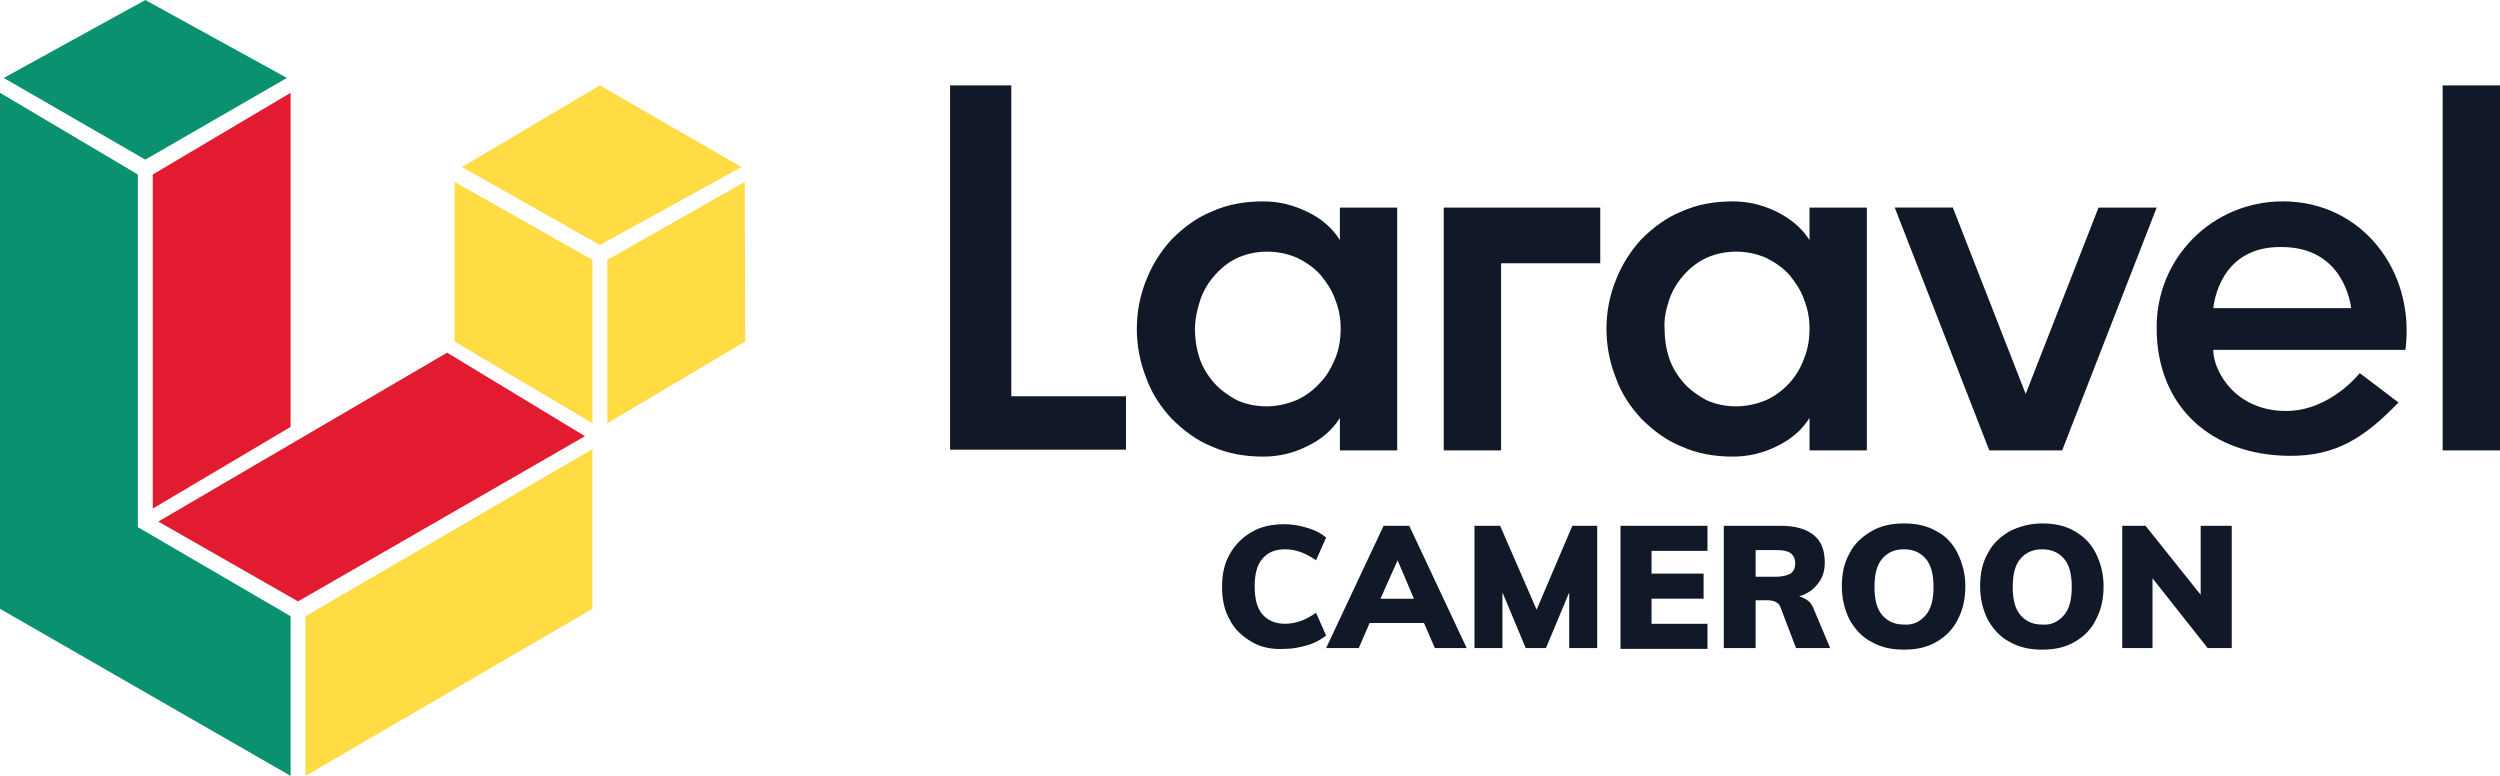
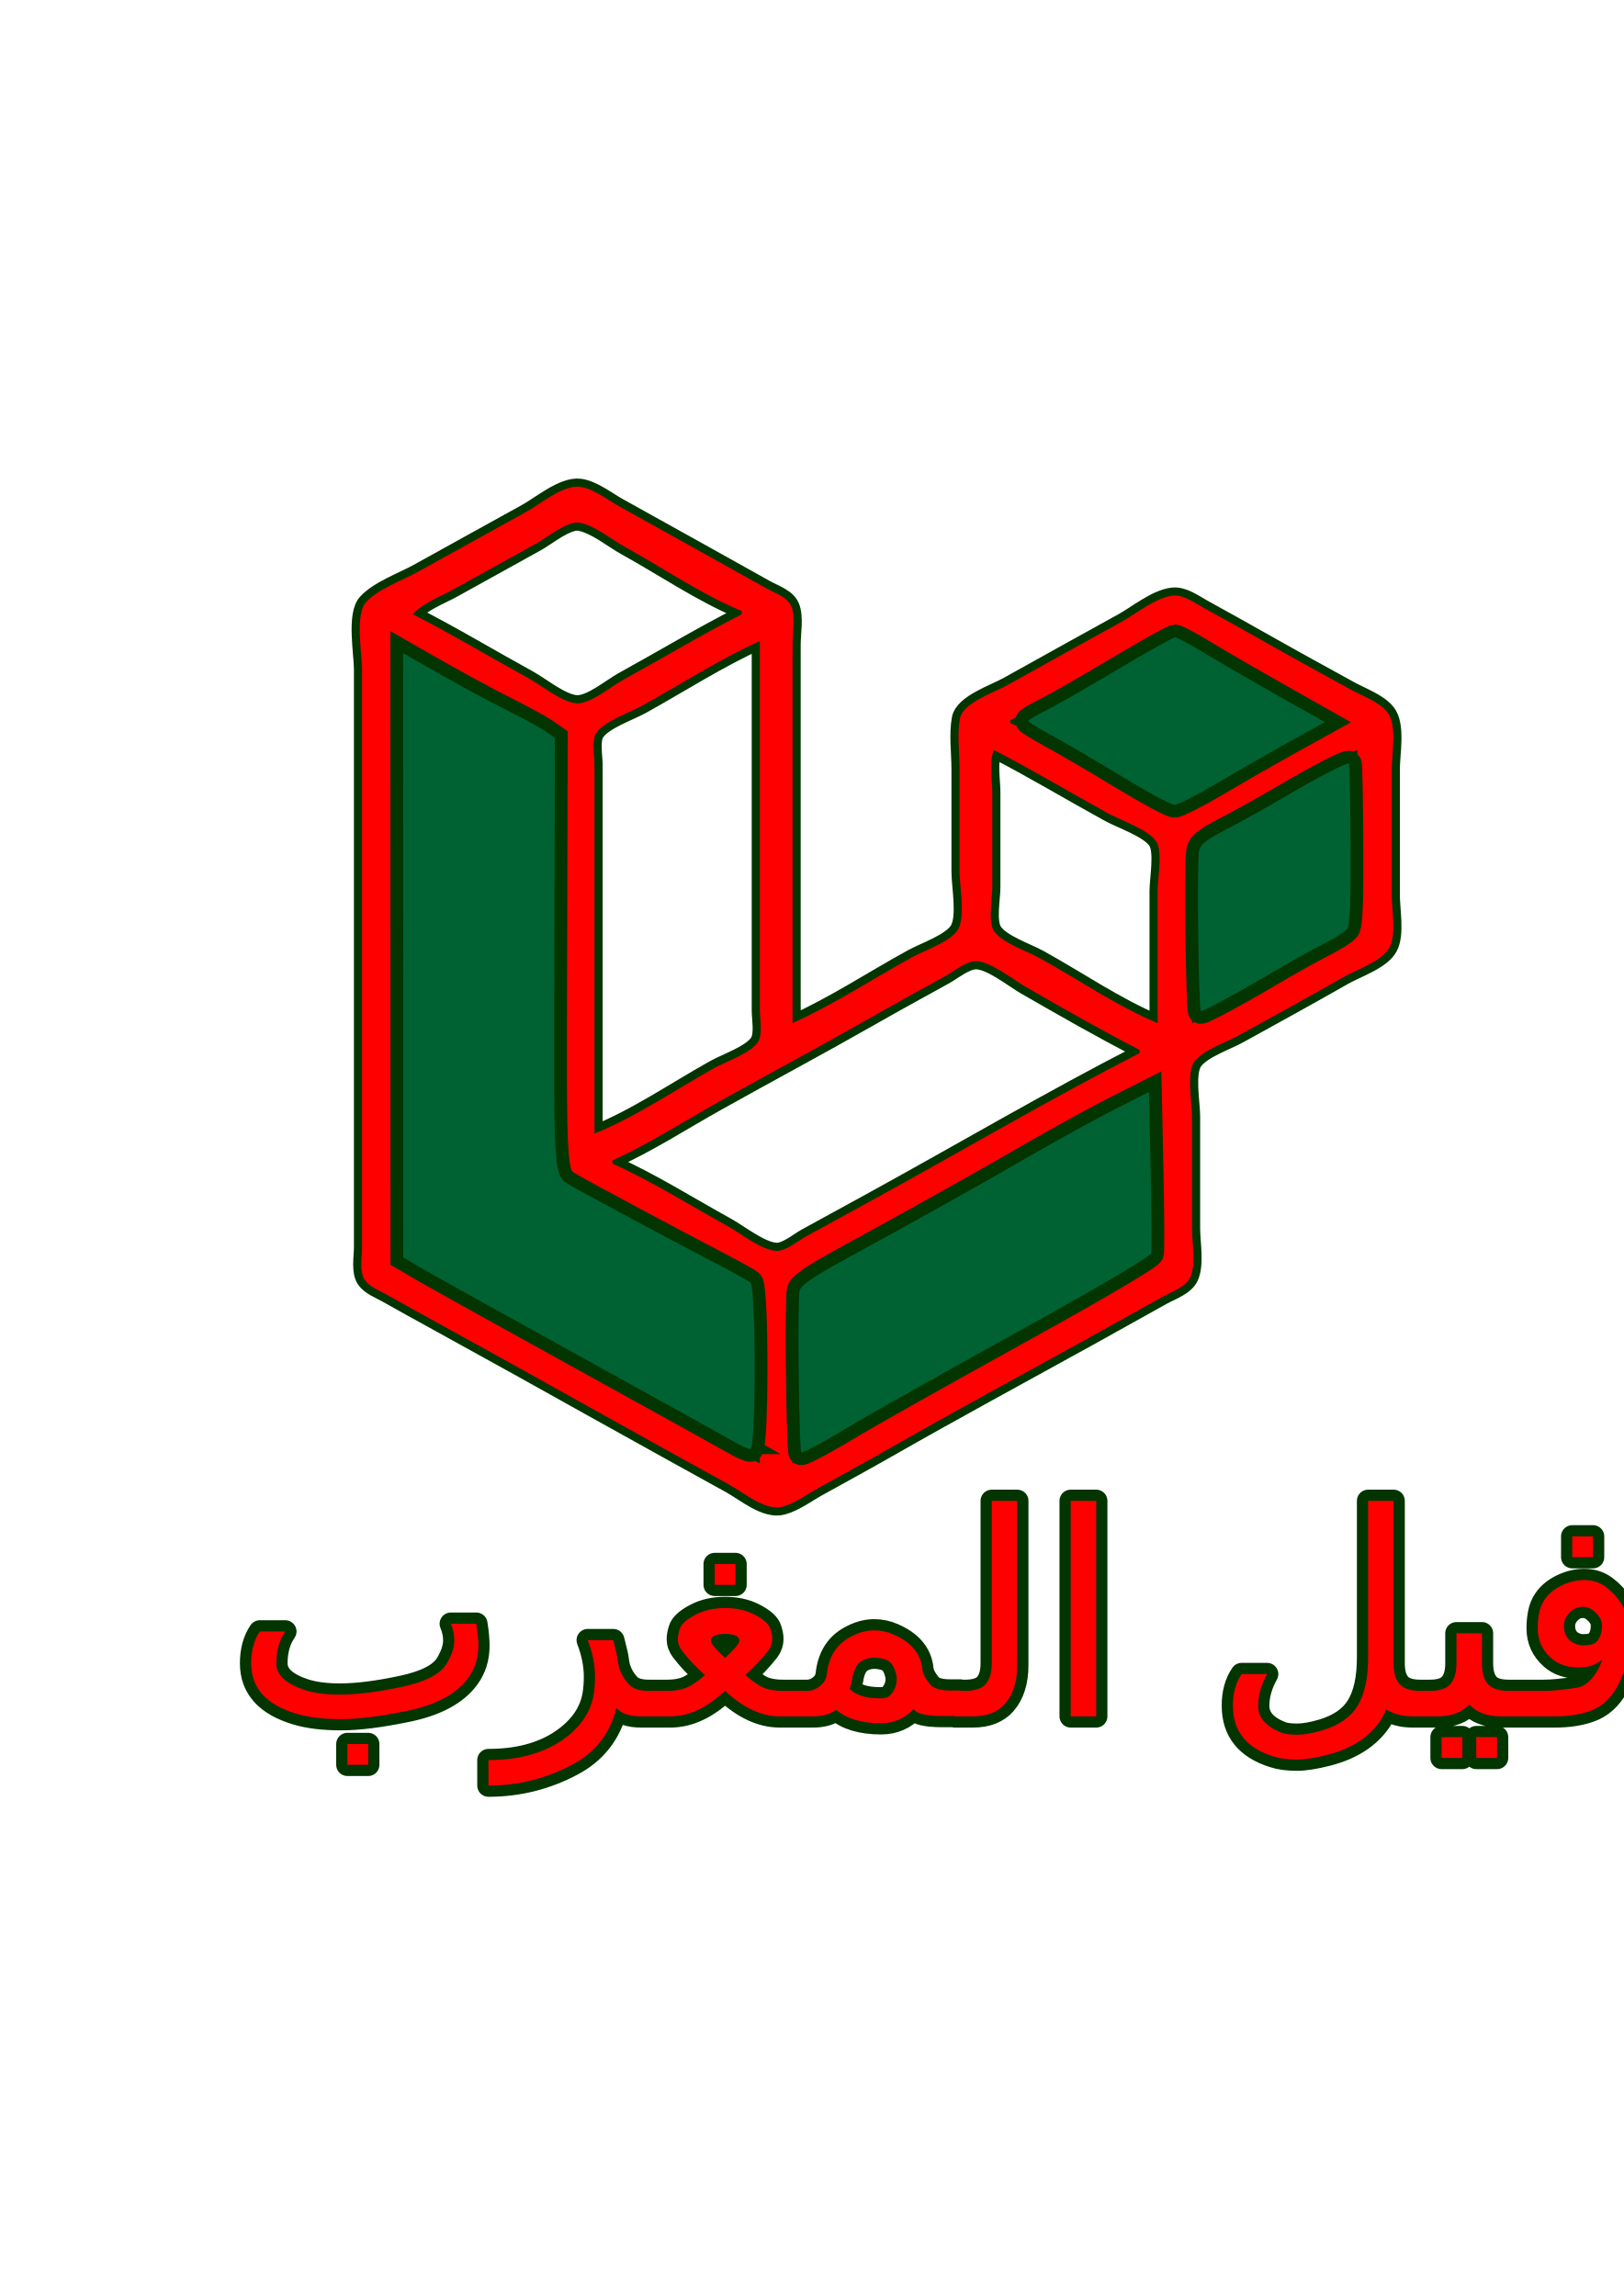
- <svg xmlns="http://www.w3.org/2000/svg" width="116" height="36" fill="none" viewBox="0 0 116 36">
-   <path d="M.173 3.617l6.57 3.79 6.569-3.79L6.742 0 .172 3.617z" fill="#099170" />
-   <path d="M21.437 7.751l6.396 3.617 6.57-3.617-6.57-3.79-6.396 3.79z" fill="#FFDC44" />
-   <path d="M0 28.249L13.484 36v-7.407L6.396 24.46V8.096L0 4.306V28.25z" fill="#099170" />
-   <path d="M28.179 12.057v7.58l6.396-3.79-.017-7.407-6.38 3.617zM14.176 28.593V36l13.311-7.751v-7.407l-13.311 7.751z" fill="#FFDC44" />
-   <path d="M7.088 8.096v15.502l6.396-3.79V4.307l-6.396 3.79z" fill="#E21B30" />
-   <path d="M21.09 15.847l6.397 3.79v-7.58L21.091 8.44v7.407z" fill="#FFDC44" />
-   <path d="M7.347 24.201l6.483 3.703 13.312-7.665-6.397-3.875L7.347 24.2z" fill="#E21B30" />
-   <path fill-rule="evenodd" clip-rule="evenodd" d="M46.924 3.962v14.425h5.322v2.477h-8.163V3.962h2.841zm15.246 7.177V9.632h2.661V20.9h-2.66v-1.508c-.36.574-.864 1.005-1.547 1.328a4.471 4.471 0 0 1-2.013.466c-.863 0-1.654-.143-2.374-.466-.719-.287-1.33-.754-1.87-1.292-.503-.538-.934-1.184-1.186-1.902a6.157 6.157 0 0 1-.432-2.26c0-.79.144-1.544.432-2.261a6.076 6.076 0 0 1 1.187-1.902c.539-.538 1.15-1.005 1.87-1.292.718-.323 1.51-.467 2.373-.467.683 0 1.33.144 2.013.467.683.323 1.187.754 1.546 1.328zm-.215 5.49c.18-.43.251-.897.251-1.364a3.53 3.53 0 0 0-.251-1.363c-.144-.43-.396-.79-.683-1.148-.288-.323-.648-.575-1.08-.79a3.491 3.491 0 0 0-1.402-.287c-.503 0-.97.108-1.366.287-.396.18-.755.467-1.043.79-.288.322-.54.717-.683 1.148-.144.43-.252.897-.252 1.364 0 .466.072.932.216 1.363.144.43.395.825.683 1.148.288.323.648.575 1.043.79.395.18.863.287 1.366.287.504 0 .971-.108 1.403-.287.395-.18.755-.43 1.079-.79.323-.323.539-.717.719-1.148zm5.034 4.27V9.633h7.263v2.583H69.65V20.9h-2.661zm16.972-9.76V9.632h2.661V20.9h-2.66v-1.508c-.36.574-.864 1.005-1.547 1.328a4.472 4.472 0 0 1-2.014.466c-.863 0-1.654-.143-2.373-.466-.72-.287-1.33-.754-1.87-1.292-.503-.538-.935-1.184-1.186-1.902a6.157 6.157 0 0 1-.432-2.26c0-.79.144-1.544.432-2.261a6.077 6.077 0 0 1 1.186-1.902c.54-.538 1.15-1.005 1.87-1.292.72-.323 1.51-.467 2.373-.467.684 0 1.33.144 2.014.467.647.323 1.187.754 1.546 1.328zm-.252 5.49c.18-.43.252-.897.252-1.364a3.53 3.53 0 0 0-.252-1.363c-.143-.43-.395-.79-.683-1.148-.287-.323-.647-.575-1.078-.79a3.491 3.491 0 0 0-1.403-.287c-.503 0-.97.108-1.366.287a3.21 3.21 0 0 0-1.043.79c-.288.322-.54.717-.683 1.148-.144.43-.252.897-.216 1.364 0 .466.072.932.216 1.363.144.43.395.825.683 1.148.288.323.647.575 1.043.79.395.18.863.287 1.366.287.504 0 .971-.108 1.403-.287a3.363 3.363 0 0 0 1.762-1.938zm13.665-6.997h2.696L95.684 20.9h-3.38L87.916 9.631h2.696l3.38 8.648 3.38-8.648zm8.558-.288c3.631 0 6.149 3.194 5.681 6.89h-8.918c0 .97 1.007 2.835 3.38 2.835 2.05 0 3.417-1.758 3.417-1.758l1.797 1.364c-1.618 1.686-2.948 2.476-4.998 2.476-3.703 0-6.221-2.297-6.221-5.921-.035-3.23 2.554-5.886 5.862-5.886zm-3.237 4.953h6.401c-.036-.216-.36-2.835-3.236-2.835-2.841-.036-3.129 2.583-3.165 2.835zm10.644 6.602V3.962H116V20.9h-2.661z" fill="#111827" />
-   <path d="M58.073 29.78c-.433-.255-.793-.582-1.01-1.019-.252-.436-.36-.945-.36-1.527 0-.583.108-1.092.36-1.528a2.724 2.724 0 0 1 1.01-1.019c.432-.254.937-.364 1.55-.364.36 0 .72.073 1.08.182.361.11.613.255.83.437l-.469 1.055c-.468-.328-.937-.51-1.441-.51-.469 0-.793.146-1.046.437-.252.291-.36.727-.36 1.273 0 .582.108 1.019.36 1.31.253.29.613.436 1.046.436.504 0 .973-.182 1.441-.51l.468 1.056a2.563 2.563 0 0 1-.828.436c-.36.11-.721.182-1.081.182-.613.037-1.118-.073-1.55-.327zm8.505.29l-.505-1.163h-2.522l-.505 1.164h-1.514l2.667-5.675h1.19l2.666 5.675h-1.477zm-2.523-2.29h1.55l-.757-1.783-.793 1.782zm8.902-3.384h1.153v5.675h-1.298v-2.583l-1.08 2.583h-.938l-1.08-2.583v2.583h-1.298v-5.675h1.19l1.693 3.892 1.658-3.892zm2.234 5.675v-5.675h4.036v1.164h-2.595v1.055h2.415v1.164h-2.415v1.164h2.595v1.164h-4.036v-.036zm9.73 0h-1.585l-.721-1.892c-.072-.218-.288-.327-.613-.327h-.54v2.219h-1.478v-5.675h2.63c.685 0 1.19.146 1.55.437.36.29.505.727.505 1.273 0 .4-.108.727-.324.982-.217.291-.505.473-.865.582.144.036.288.11.432.218.144.11.216.291.288.473l.721 1.71zm-1.838-3.456c.144-.109.216-.255.216-.473 0-.218-.072-.363-.216-.473-.144-.109-.36-.145-.684-.145h-.937v1.237h.937c.324 0 .54-.073.684-.146zm3.748 3.165c-.432-.218-.757-.582-1.009-1.019a3.45 3.45 0 0 1-.36-1.564c0-.582.108-1.091.36-1.528.216-.436.577-.764 1.01-1.018.432-.255.936-.364 1.513-.364.576 0 1.081.11 1.513.364.433.218.757.582.974 1.018.216.437.36.946.36 1.528 0 .582-.108 1.091-.36 1.564-.217.437-.541.764-.974 1.019-.432.254-.937.364-1.513.364-.577 0-1.081-.11-1.514-.364zm2.523-1.237c.252-.291.36-.727.36-1.31 0-.582-.108-1.018-.36-1.309-.252-.291-.577-.436-1.01-.436-.432 0-.756.145-1.008.436-.252.291-.36.727-.36 1.31 0 .581.108 1.018.36 1.309.252.291.576.437 1.009.437.432.036.757-.146 1.009-.437zm3.892 1.237c-.432-.218-.757-.582-1.009-1.019a3.449 3.449 0 0 1-.36-1.564c0-.582.108-1.091.36-1.528.216-.436.577-.764 1.009-1.018a3.325 3.325 0 0 1 1.514-.364c.576 0 1.08.11 1.513.364.433.255.757.582.973 1.018a3.4 3.4 0 0 1 .36 1.528c0 .582-.107 1.091-.36 1.564-.216.437-.54.764-.973 1.019-.432.254-.937.364-1.513.364-.577 0-1.082-.11-1.514-.364zm2.523-1.237c.252-.291.36-.727.36-1.31 0-.582-.108-1.018-.36-1.309-.253-.291-.577-.436-1.01-.436-.432 0-.756.145-1.008.436-.253.291-.36.727-.36 1.31 0 .581.107 1.018.36 1.309.252.291.576.437 1.009.437.432.036.756-.146 1.009-.437zm6.378-4.147h1.406v5.675h-1.117l-2.559-3.238v3.238h-1.405v-5.675h1.08l2.559 3.201v-3.2h.036z" fill="#111827" />
+ <svg xmlns="http://www.w3.org/2000/svg" width="210mm" height="297mm" viewBox="0 0 210 297" version="1.1" id="svg1" xml:space="preserve">
+   <defs id="defs1" />
+   <g id="layer1">
+     <g id="g29" transform="translate(-7.029082,19.52522)">
+       <path style="display:inline;fill:#ff0000;stroke:#023500;stroke-width:2.1;stroke-dasharray:none;stroke-opacity:1;paint-order:stroke fill markers" d="M 109.537,112.817 V 74.841 63.815 c 0,-1.444 0.397,-3.54 -0.157,-4.897 -0.492,-1.206 -2.151,-1.74 -3.23,-2.336 -2.83,-1.564 -5.639,-3.163 -8.469,-4.727 l -10.586,-5.889 c -1.489,-0.823 -3.35,-2.316 -5.081,-2.522 -2.183,-0.259 -5.165,2.278 -6.987,3.278 -4.668,2.561 -9.31,5.165 -13.974,7.732 -2.029,1.117 -5.132,2.215 -6.683,3.916 -1.459,1.6 -0.515,6.649 -0.515,8.712 v 24.093 40.019 10.617 c 0,1.231 -0.384,3.203 0.369,4.266 0.622,0.879 1.884,1.338 2.807,1.861 2.107,1.193 4.23,2.359 6.352,3.526 7.144,3.928 14.271,7.891 21.384,11.872 5.563,3.113 11.148,6.187 16.726,9.275 1.824,1.009 4.548,3.366 6.775,2.759 1.639,-0.447 3.19,-1.627 4.658,-2.438 3.039,-1.68 6.091,-3.345 9.104,-5.067 8.543,-4.882 17.216,-9.567 25.831,-14.33 3.182,-1.759 6.346,-3.549 9.528,-5.309 1.169,-0.646 3.035,-1.271 3.597,-2.544 0.752,-1.703 0.214,-4.488 0.214,-6.321 v -14.497 c 0,-1.735 -0.758,-5.68 0.339,-7.103 1.153,-1.495 4.136,-2.476 5.801,-3.396 4.524,-2.501 9.064,-4.986 13.551,-7.549 1.717,-0.981 4.932,-2.008 5.861,-3.801 0.893,-1.722 0.279,-4.839 0.279,-6.735 V 79.945 c 0,-1.992 0.729,-5.667 -0.562,-7.331 -1.042,-1.344 -3.247,-2.119 -4.732,-2.935 -3.535,-1.942 -7.078,-3.879 -10.586,-5.866 -2.812,-1.592 -5.637,-3.166 -8.469,-4.725 -1.177,-0.648 -2.589,-1.726 -4.023,-1.556 -2.198,0.261 -4.663,2.325 -6.564,3.367 -4.955,2.717 -9.88,5.486 -14.821,8.224 -1.68,0.931 -5.707,2.262 -6.092,4.288 -0.39,2.052 -0.048,4.448 -0.048,6.533 v 13.271 c 0,1.903 0.784,5.859 -0.218,7.512 -0.948,1.564 -4.318,2.692 -5.922,3.571 -5.115,2.804 -10.126,6.118 -15.456,8.518 m -6.564,-53.29 v 0.408 c -5.243,2.663 -10.309,5.712 -15.456,8.545 -1.488,0.819 -4.176,3.085 -5.928,2.969 -1.9,-0.125 -4.491,-2.296 -6.14,-3.2 -5.016,-2.75 -9.927,-5.721 -15.033,-8.314 1.278,-1.439 3.595,-2.301 5.293,-3.236 3.605,-1.984 7.193,-3.999 10.798,-5.983 1.322,-0.727 3.931,-2.915 5.505,-2.618 1.978,0.374 4.188,2.213 5.928,3.175 4.918,2.719 9.829,6.091 15.033,8.253 m 77.281,14.088 v 0.408 c -5.247,2.665 -10.306,5.71 -15.456,8.545 -1.449,0.797 -4.234,3.108 -5.928,2.964 -1.89,-0.161 -4.501,-2.307 -6.14,-3.224 -4.897,-2.741 -9.837,-6.126 -15.033,-8.285 v -0.408 c 5.271,-2.19 10.265,-5.612 15.244,-8.371 1.498,-0.83 4.397,-3.208 6.14,-3.125 1.869,0.089 4.526,2.319 6.14,3.211 4.957,2.741 9.859,5.953 15.033,8.285 M 58.299,63.407 c 4.93,2.909 10.021,5.594 15.033,8.371 1.595,0.884 4.958,2.004 5.922,3.538 0.606,0.963 0.218,2.921 0.218,4.016 v 9.8 29.197 8.575 c 0,1.339 -0.27,3.011 0.219,4.288 0.795,2.077 4.47,3.286 6.345,4.318 4.295,2.364 8.581,4.757 12.915,7.053 1.751,0.927 4.74,1.94 6.012,3.437 1.035,1.218 0.339,4.894 0.339,6.426 v 17.355 l -12.068,-6.564 -22.655,-12.587 -8.681,-4.794 -3.593,-2.256 -0.218,-5.446 V 124.251 81.374 68.919 l 0.212,-5.513 m 47.003,0 v 37.568 10.209 c 0,1.112 0.384,3.056 -0.218,4.04 -0.896,1.467 -4.196,2.58 -5.711,3.428 -5.018,2.808 -10.106,6.298 -15.456,8.458 V 89.541 79.332 c 0,-1.096 -0.388,-3.053 0.218,-4.016 0.953,-1.517 4.341,-2.662 5.922,-3.538 5.021,-2.783 9.999,-6.009 15.244,-8.371 m 30.277,14.088 c 5.026,2.58 9.871,5.511 14.821,8.224 1.659,0.909 5.047,2.024 6.134,3.543 0.911,1.273 0.218,4.873 0.218,6.404 v 17.151 c -5.279,-2.194 -10.257,-5.641 -15.244,-8.402 -1.609,-0.891 -4.926,-1.98 -5.922,-3.518 -0.803,-1.239 -0.218,-4.201 -0.218,-5.64 V 83.008 c 0,-1.635 -0.446,-4.002 0.212,-5.513 m 47.003,0 v 16.947 c 0,1.667 0.669,5.039 -0.218,6.49 -0.896,1.467 -4.196,2.58 -5.711,3.428 -5.017,2.808 -10.107,6.299 -15.456,8.458 V 95.871 c 0,-1.642 -0.673,-5.047 0.218,-6.467 0.945,-1.506 4.153,-2.559 5.711,-3.42 5.056,-2.795 10.107,-6.266 15.456,-8.489 m -28.16,38.794 v 0.408 c -11.532,5.919 -22.741,12.511 -34.088,18.754 l -9.104,4.988 c -1.024,0.563 -2.582,1.903 -3.811,1.843 -1.921,-0.093 -4.692,-2.328 -6.352,-3.244 -4.875,-2.69 -9.734,-5.758 -14.821,-8.049 v -0.408 c 4.662,-2.101 9.098,-4.976 13.551,-7.468 6.616,-3.703 13.318,-7.277 19.902,-11.031 3.155,-1.799 6.347,-3.545 9.528,-5.304 1.08,-0.597 2.747,-1.967 4.023,-1.967 1.867,0 4.766,2.358 6.352,3.269 4.88,2.802 9.808,5.635 14.821,8.208 m 2.329,3.879 v 16.538 c 0,1.836 0.68,5.198 -0.128,6.862 -0.438,0.901 -2.199,1.47 -3.048,1.958 -2.868,1.647 -5.782,3.233 -8.681,4.829 -7.99,4.399 -15.935,8.873 -23.925,13.271 -3.566,1.963 -7.498,5.04 -11.433,6.156 v -17.151 c 0,-1.603 -0.683,-5.086 0.218,-6.454 0.674,-1.023 2.738,-1.719 3.805,-2.323 3.284,-1.86 6.606,-3.713 9.951,-5.468 11.128,-5.836 21.767,-13.053 33.241,-18.219" id="path1" />
+       <path style="fill:#006233;fill-opacity:1;stroke:#023500;stroke-width:12.5;stroke-dasharray:none;stroke-opacity:1;paint-order:stroke fill markers" d="m 385.06,630.879 c -3.465,-2.023 -36.774,-20.494 -74.02,-41.048 -37.246,-20.554 -72.137,-39.955 -77.536,-43.114 l -9.816,-5.744 -0.028,-147.712 -0.028,-147.712 6.693,3.835 c 18.943,10.854 33.655,18.875 45.509,24.811 7.236,3.624 15.143,7.979 17.571,9.678 l 4.415,3.09 -0.27,104.556 c -0.294,113.862 -0.647,109.049 8.391,114.539 4.592,2.789 51.269,27.806 70.454,37.761 8.229,4.27 15.847,8.475 16.93,9.345 2.853,2.292 2.853,81.543 0,81.454 -1.083,-0.034 -4.803,-1.716 -8.268,-3.739 z" id="path19" transform="scale(0.2645833)" />
+       <path style="fill:#006233;fill-opacity:1;stroke:#023500;stroke-width:12.5;stroke-dasharray:none;stroke-opacity:1;paint-order:stroke fill markers" d="m 417.006,598.526 c -0.247,-20.75 -0.066,-39.338 0.402,-41.307 0.63,-2.651 6.346,-6.59 22.048,-15.193 40.114,-21.978 65.354,-36.102 90.432,-50.605 13.825,-7.995 32.606,-18.318 41.734,-22.94 l 16.598,-8.403 0.81,38.085 c 0.445,20.947 0.55,39.286 0.233,40.754 -0.356,1.647 -25.392,16.384 -65.38,38.487 -35.642,19.7 -71.012,39.572 -78.6,44.161 -13.65,8.254 -25.493,14.689 -27.033,14.689 -0.438,0 -0.997,-16.978 -1.244,-37.728 z" id="path21" transform="scale(0.2645833)" />
+       <path style="fill:#006233;fill-opacity:1;stroke:#023500;stroke-width:12.5;stroke-dasharray:none;stroke-opacity:1;paint-order:stroke fill markers" d="m 612.293,383.745 c -0.247,-20.212 -0.095,-38.725 0.338,-41.14 0.649,-3.621 2.995,-5.534 13.387,-10.916 6.929,-3.589 19.332,-10.497 27.561,-15.352 17.232,-10.166 31.556,-17.576 32.381,-16.751 0.313,0.313 0.662,18.105 0.775,39.537 0.156,29.621 -0.279,39.55 -1.813,41.399 -1.11,1.338 -6.313,4.59 -11.562,7.228 -5.249,2.638 -17.085,9.261 -26.302,14.72 -16.127,9.55 -31.892,18.025 -33.53,18.025 -0.431,0 -0.986,-16.537 -1.234,-36.75 z" id="path23" transform="scale(0.2645833)" />
+       <path style="fill:#006233;fill-opacity:1;stroke:#023500;stroke-width:12.5;stroke-dasharray:none;stroke-opacity:1;paint-order:stroke fill markers" d="m 575.621,306.224 c -12.127,-7.386 -27.54,-16.411 -34.252,-20.056 -6.712,-3.644 -12.205,-7.01 -12.205,-7.479 -8.6e-4,-0.469 3.719,-2.681 8.267,-4.914 4.547,-2.234 20.307,-11.24 35.022,-20.014 14.714,-8.774 27.531,-15.953 28.482,-15.953 0.95,0 7.492,3.501 14.536,7.779 7.044,4.279 23.13,13.607 35.747,20.73 l 22.939,12.951 -16.982,9.391 c -9.34,5.165 -25.205,14.263 -35.256,20.217 -10.051,5.954 -19.618,10.815 -21.261,10.802 -1.643,-0.013 -12.908,-6.068 -25.035,-13.454 z" id="path24" transform="scale(0.2645833)" />
+       <text xml:space="preserve" style="font-size:36.689px;fill:#006233;fill-opacity:1;stroke:#023500;stroke-width:2.9;stroke-linejoin:round;stroke-dasharray:none;stroke-opacity:1;paint-order:stroke fill markers" x="37.181" y="202.498" id="text26">
+         <tspan style="font-style:normal;font-variant:normal;font-weight:normal;font-stretch:normal;font-size:36.689px;font-family:وسيم;-inkscape-font-specification:وسيم;fill:#ff0000;stroke-width:2.9;stroke-linejoin:round;stroke-dasharray:none;paint-order:stroke fill markers" x="37.181" y="202.498" id="tspan28">لارافيل المغرب</tspan>
+       </text>
+     </g>
+   </g>
</svg>
